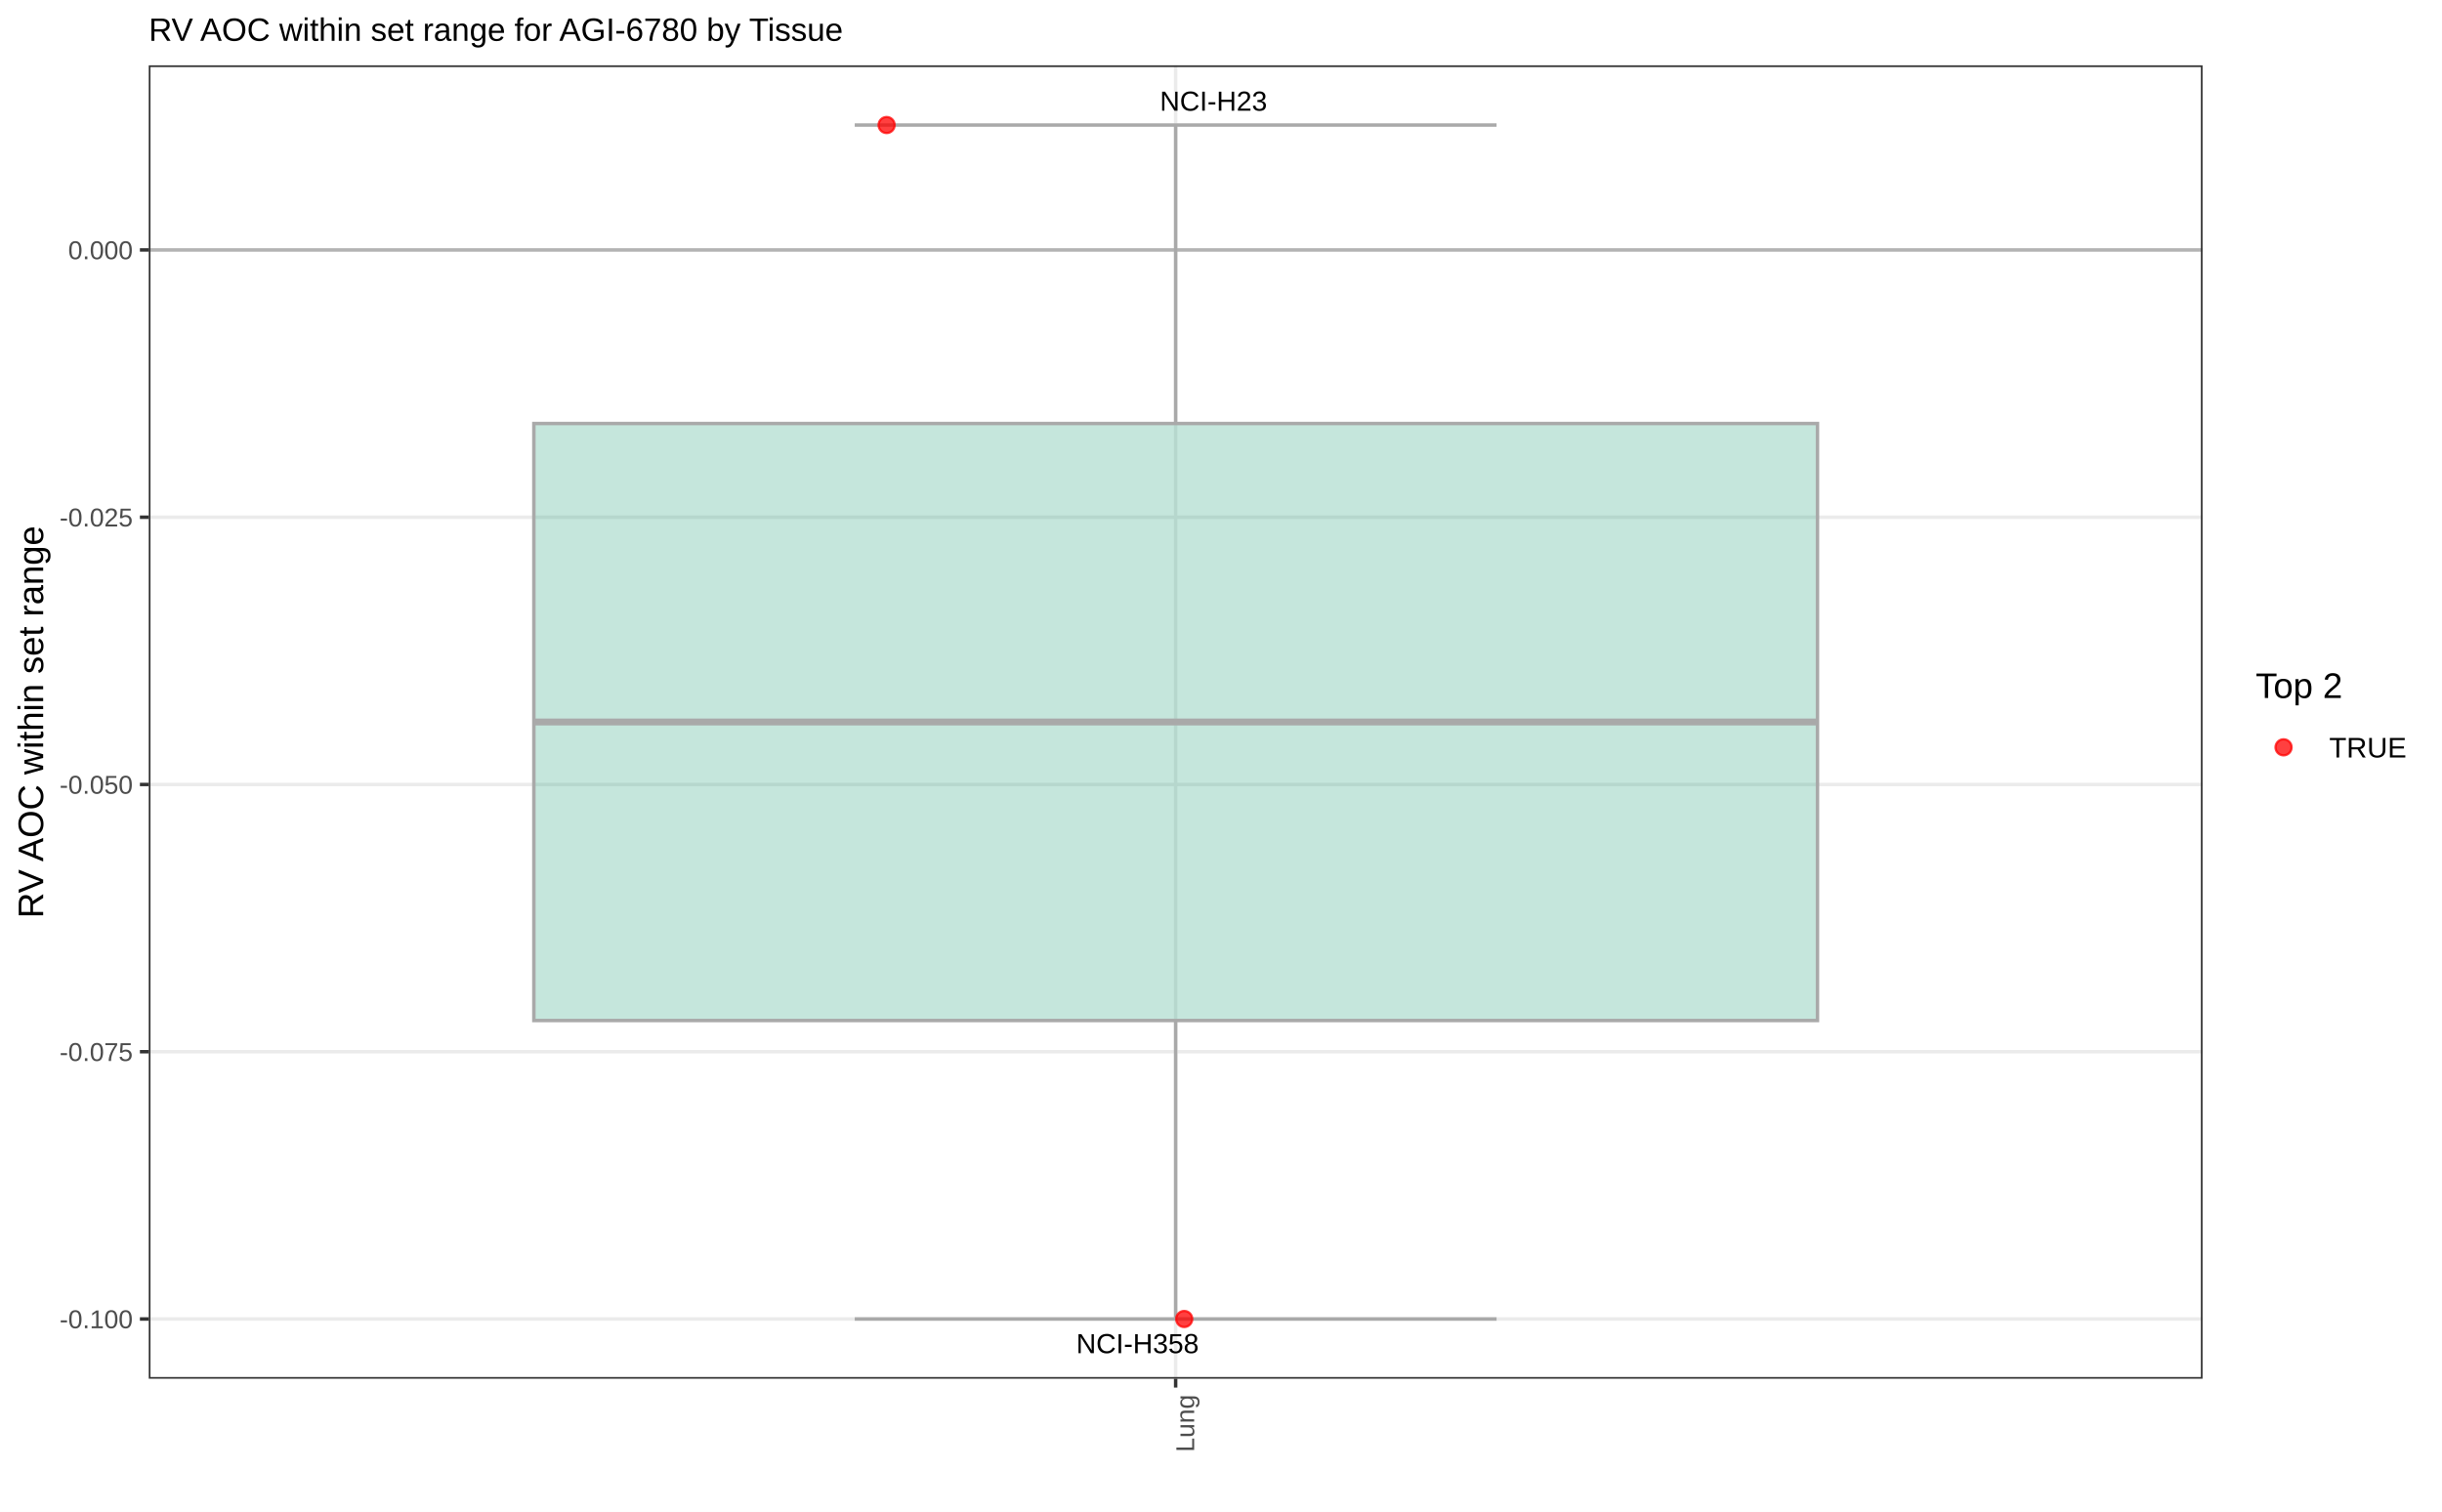
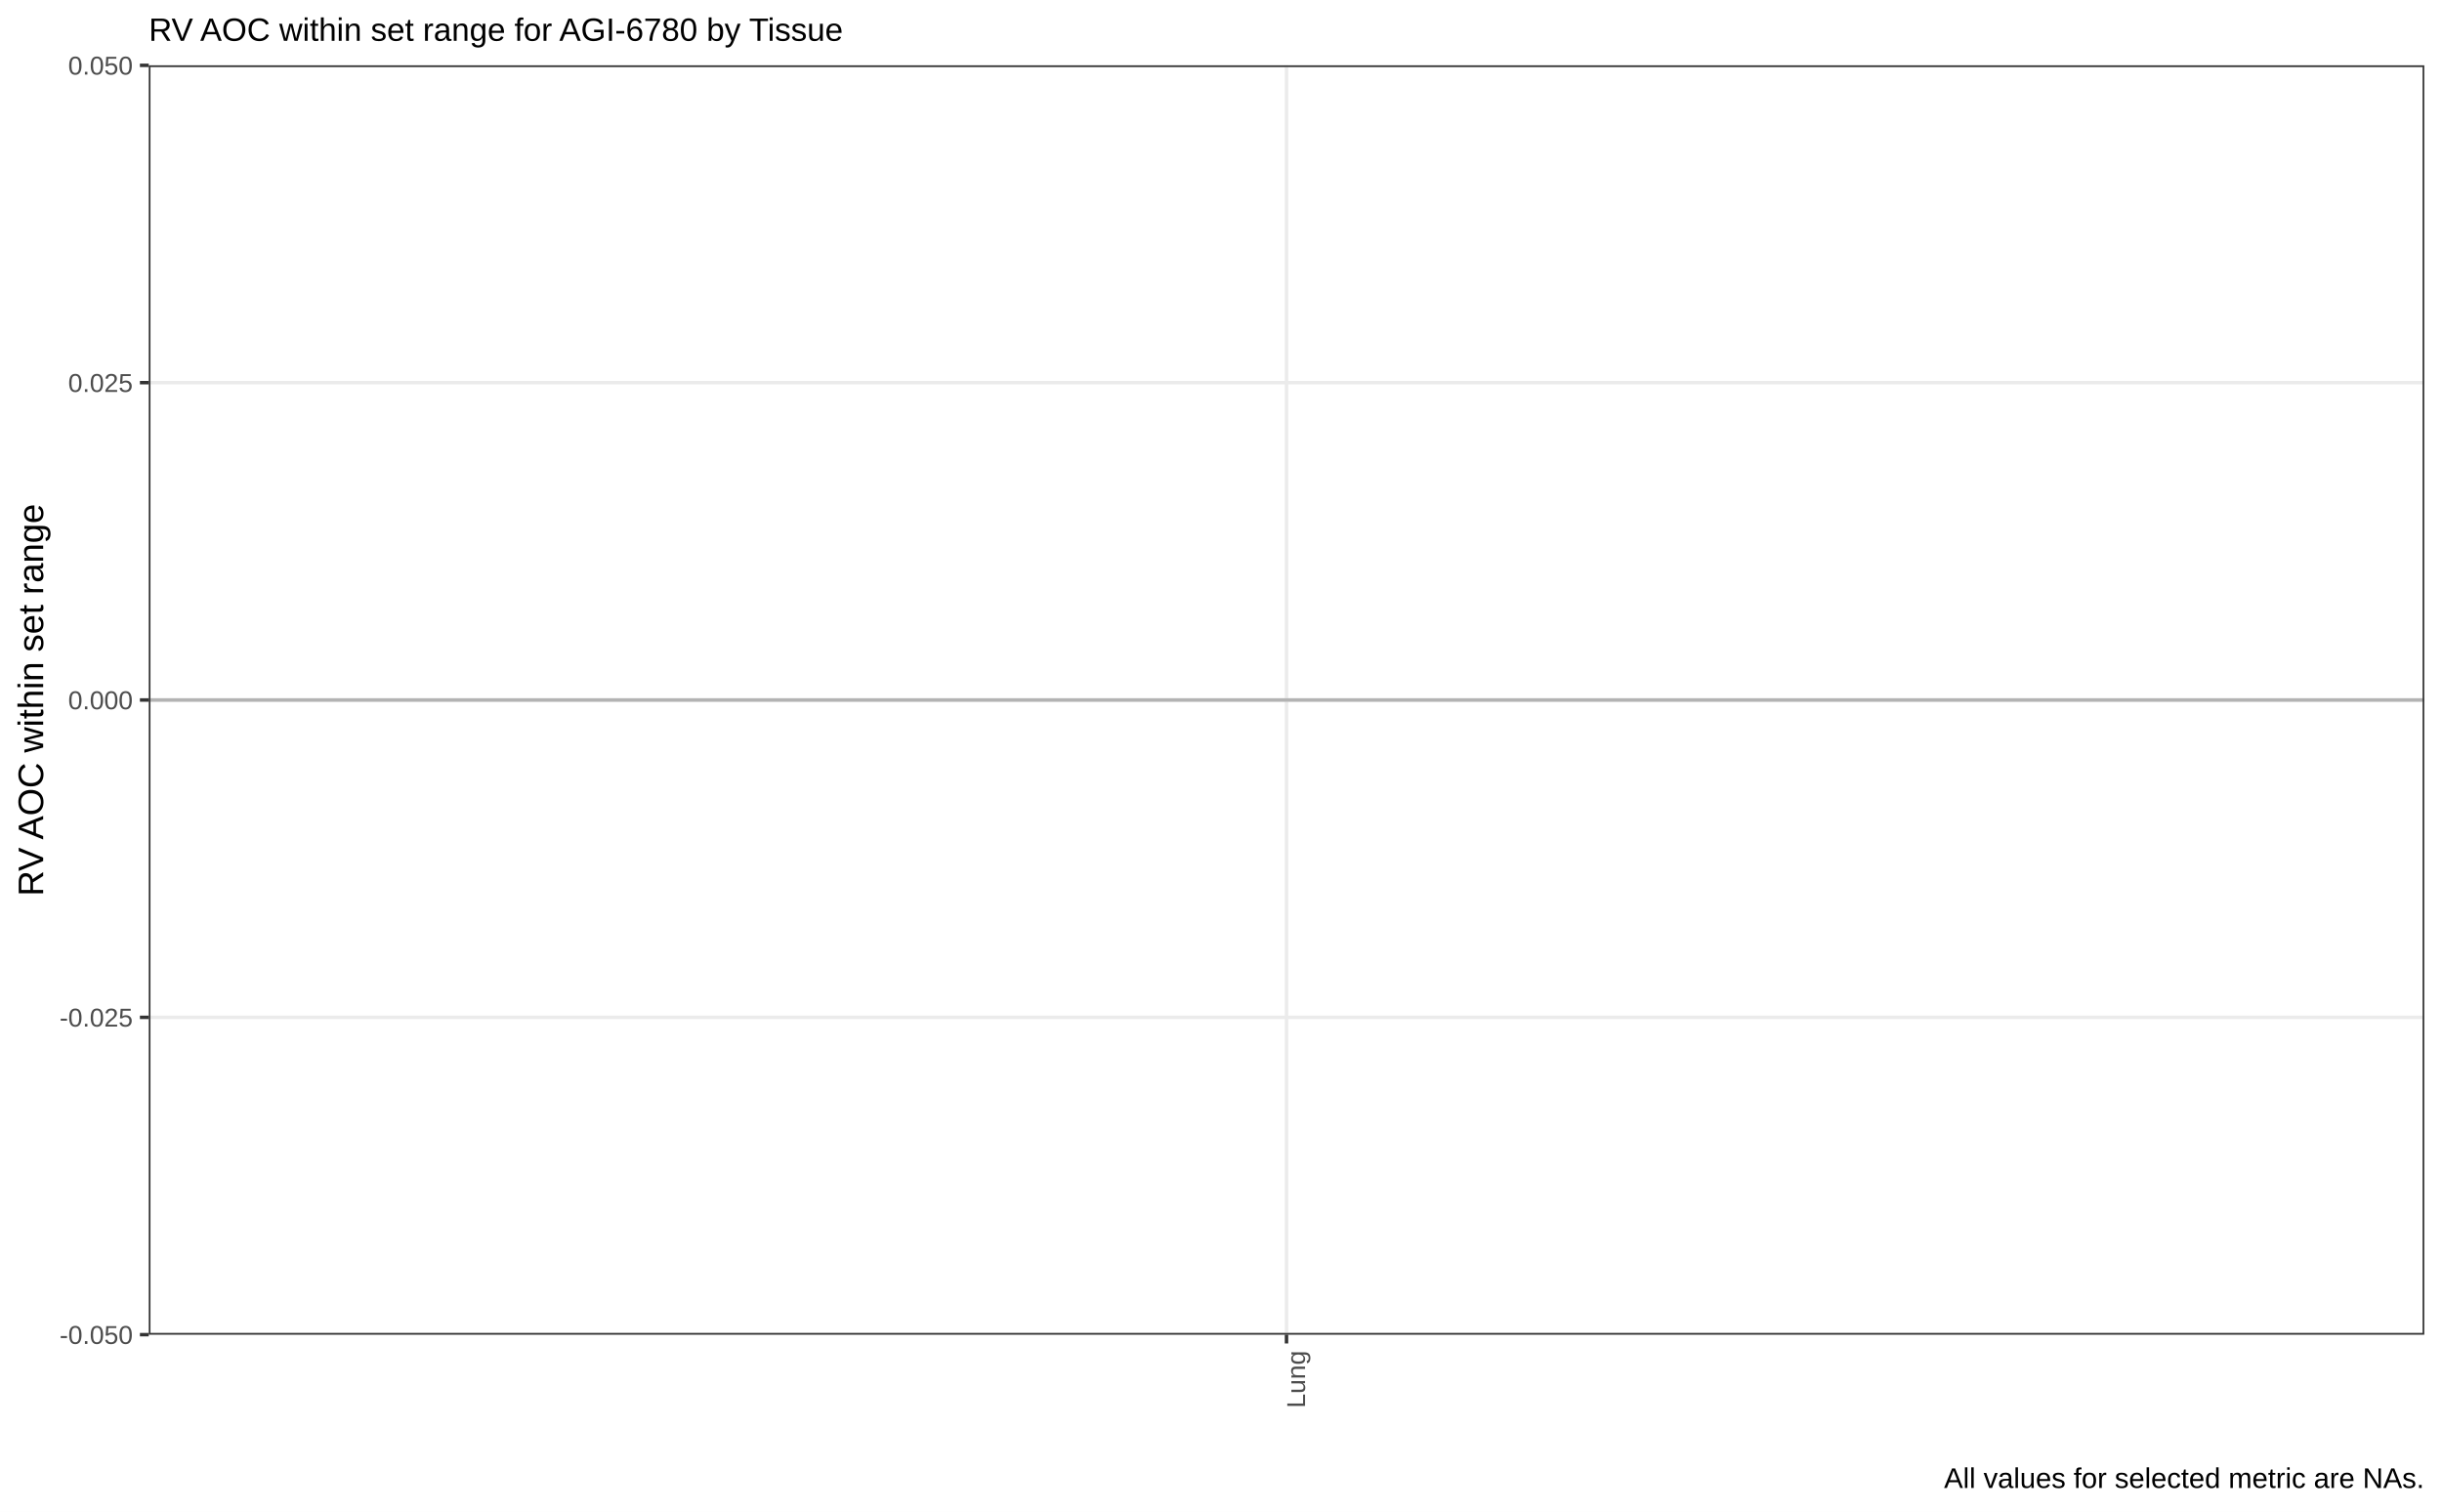
<svg xmlns="http://www.w3.org/2000/svg" width="756.00pt" height="468.00pt" viewBox="0 0 756.00 468.00">
  <g class="svglite">
    <defs>
      <style type="text/css">
    .svglite line, .svglite polyline, .svglite polygon, .svglite path, .svglite rect, .svglite circle {
      fill: none;
      stroke: #000000;
      stroke-linecap: round;
      stroke-linejoin: round;
      stroke-miterlimit: 10.00;
    }
    .svglite text {
      white-space: pre;
    }
    .svglite g.glyphgroup path {
      fill: inherit;
      stroke: none;
    }
  </style>
    </defs>
    <rect width="100%" height="100%" style="stroke: none; fill: #FFFFFF;" />
    <defs>
      <clipPath id="cpMC4wMHw3NTYuMDB8MC4wMHw0NjguMDA=">
        <rect x="0.00" y="0.00" width="756.00" height="468.00" />
      </clipPath>
    </defs>
    <g clip-path="url(#cpMC4wMHw3NTYuMDB8MC4wMHw0NjguMDA=)">
      <rect x="0.00" y="-0" width="756.00" height="468.00" style="stroke-width: 1.07; stroke: #FFFFFF; fill: #FFFFFF;" />
    </g>
    <defs>
-       <clipPath id="cpNDYuMDV8NjgxLjg3fDIwLjIzfDQyNi44NA==">
-         <rect x="46.05" y="20.23" width="635.83" height="406.62" />
+       <clipPath id="cpNDYuMDV8NzUwLjUyfDIwLjIzfDQxMy4yMQ==">
+         <rect x="46.05" y="20.23" width="704.47" height="392.99" />
      </clipPath>
    </defs>
-     <g clip-path="url(#cpNDYuMDV8NjgxLjg3fDIwLjIzfDQyNi44NA==)">
-       <rect x="46.05" y="20.23" width="635.83" height="406.62" style="stroke-width: 1.07; stroke: none; fill: #FFFFFF;" />
-       <polyline points="46.05,408.36 681.87,408.36 " style="stroke-width: 1.07; stroke: #EBEBEB; stroke-linecap: butt;" />
-       <polyline points="46.05,325.61 681.87,325.61 " style="stroke-width: 1.07; stroke: #EBEBEB; stroke-linecap: butt;" />
-       <polyline points="46.05,242.87 681.87,242.87 " style="stroke-width: 1.07; stroke: #EBEBEB; stroke-linecap: butt;" />
-       <polyline points="46.05,160.13 681.87,160.13 " style="stroke-width: 1.07; stroke: #EBEBEB; stroke-linecap: butt;" />
-       <polyline points="46.05,77.38 681.87,77.38 " style="stroke-width: 1.07; stroke: #EBEBEB; stroke-linecap: butt;" />
-       <polyline points="363.96,426.84 363.96,20.23 " style="stroke-width: 1.07; stroke: #EBEBEB; stroke-linecap: butt;" />
-       <line x1="46.05" y1="77.38" x2="681.87" y2="77.38" style="stroke-width: 1.07; stroke: #B3B3B3; stroke-linecap: butt;" />
-       <line x1="264.61" y1="38.71" x2="463.31" y2="38.71" style="stroke-width: 1.07; stroke: #A9A9A9; stroke-linecap: butt;" />
-       <line x1="264.61" y1="408.36" x2="463.31" y2="408.36" style="stroke-width: 1.07; stroke: #A9A9A9; stroke-linecap: butt;" />
-       <line x1="363.96" y1="131.12" x2="363.96" y2="38.71" style="stroke-width: 1.07; stroke: #A9A9A9; stroke-linecap: butt;" />
-       <line x1="363.96" y1="315.95" x2="363.96" y2="408.36" style="stroke-width: 1.07; stroke: #A9A9A9; stroke-linecap: butt;" />
-       <polygon points="165.27,131.12 165.27,315.95 562.66,315.95 562.66,131.12 165.27,131.12 " style="stroke-width: 1.07; stroke: #A9A9A9; stroke-linecap: butt; stroke-linejoin: miter; fill: #1B9E77; fill-opacity: 0.25;" />
-       <line x1="165.27" y1="223.53" x2="562.66" y2="223.53" style="stroke-width: 2.13; stroke: #A9A9A9; stroke-linecap: butt; stroke-linejoin: miter;" />
-       <text x="375.68" y="34.27" text-anchor="middle" style="font-size: 8.54px; font-family: &quot;Arial&quot;;" textLength="33.19px" lengthAdjust="spacingAndGlyphs">NCI-H23</text>
-       <text x="352.16" y="418.94" text-anchor="middle" style="font-size: 8.54px; font-family: &quot;Arial&quot;;" textLength="37.94px" lengthAdjust="spacingAndGlyphs">NCI-H358</text>
-       <circle cx="274.48" cy="38.71" r="2.49" style="stroke-width: 0.71; stroke: #FF0000; stroke-opacity: 0.75; fill: #FF0000; fill-opacity: 0.75;" />
-       <circle cx="366.61" cy="408.36" r="2.49" style="stroke-width: 0.71; stroke: #FF0000; stroke-opacity: 0.75; fill: #FF0000; fill-opacity: 0.75;" />
-       <rect x="46.05" y="20.23" width="635.83" height="406.62" style="stroke-width: 1.07; stroke: #333333;" />
+     <g clip-path="url(#cpNDYuMDV8NzUwLjUyfDIwLjIzfDQxMy4yMQ==)">
+       <rect x="46.05" y="20.23" width="704.47" height="392.99" style="stroke-width: 1.07; stroke: none; fill: #FFFFFF;" />
+       <polyline points="46.05,413.21 750.52,413.21 " style="stroke-width: 1.07; stroke: #EBEBEB; stroke-linecap: butt;" />
+       <polyline points="46.05,314.97 750.52,314.97 " style="stroke-width: 1.07; stroke: #EBEBEB; stroke-linecap: butt;" />
+       <polyline points="46.05,216.72 750.52,216.72 " style="stroke-width: 1.07; stroke: #EBEBEB; stroke-linecap: butt;" />
+       <polyline points="46.05,118.47 750.52,118.47 " style="stroke-width: 1.07; stroke: #EBEBEB; stroke-linecap: butt;" />
+       <polyline points="46.05,20.23 750.52,20.23 " style="stroke-width: 1.07; stroke: #EBEBEB; stroke-linecap: butt;" />
+       <polyline points="398.28,413.21 398.28,20.23 " style="stroke-width: 1.07; stroke: #EBEBEB; stroke-linecap: butt;" />
+       <line x1="46.05" y1="216.72" x2="750.52" y2="216.72" style="stroke-width: 1.07; stroke: #B3B3B3; stroke-linecap: butt;" />
+       <rect x="46.05" y="20.23" width="704.47" height="392.99" style="stroke-width: 1.07; stroke: #333333;" />
    </g>
    <g clip-path="url(#cpMC4wMHw3NTYuMDB8MC4wMHw0NjguMDA=)">
-       <text x="41.12" y="411.22" text-anchor="end" style="font-size: 8.00px;fill: #4D4D4D; font-family: &quot;Arial&quot;;" textLength="22.70px" lengthAdjust="spacingAndGlyphs">-0.100</text>
-       <text x="41.12" y="328.48" text-anchor="end" style="font-size: 8.00px;fill: #4D4D4D; font-family: &quot;Arial&quot;;" textLength="22.70px" lengthAdjust="spacingAndGlyphs">-0.075</text>
-       <text x="41.12" y="245.74" text-anchor="end" style="font-size: 8.00px;fill: #4D4D4D; font-family: &quot;Arial&quot;;" textLength="22.70px" lengthAdjust="spacingAndGlyphs">-0.050</text>
-       <text x="41.12" y="162.99" text-anchor="end" style="font-size: 8.00px;fill: #4D4D4D; font-family: &quot;Arial&quot;;" textLength="22.70px" lengthAdjust="spacingAndGlyphs">-0.025</text>
-       <text x="41.12" y="80.25" text-anchor="end" style="font-size: 8.00px;fill: #4D4D4D; font-family: &quot;Arial&quot;;" textLength="20.03px" lengthAdjust="spacingAndGlyphs">0.000</text>
-       <polyline points="43.31,408.36 46.05,408.36 " style="stroke-width: 1.07; stroke: #333333; stroke-linecap: butt;" />
-       <polyline points="43.31,325.61 46.05,325.61 " style="stroke-width: 1.07; stroke: #333333; stroke-linecap: butt;" />
-       <polyline points="43.31,242.87 46.05,242.87 " style="stroke-width: 1.07; stroke: #333333; stroke-linecap: butt;" />
-       <polyline points="43.31,160.13 46.05,160.13 " style="stroke-width: 1.07; stroke: #333333; stroke-linecap: butt;" />
-       <polyline points="43.31,77.38 46.05,77.38 " style="stroke-width: 1.07; stroke: #333333; stroke-linecap: butt;" />
-       <polyline points="363.96,429.58 363.96,426.84 " style="stroke-width: 1.07; stroke: #333333; stroke-linecap: butt;" />
-       <text transform="translate(369.69,431.77) rotate(-90)" text-anchor="end" style="font-size: 8.00px;fill: #4D4D4D; font-family: &quot;Arial&quot;;" textLength="17.81px" lengthAdjust="spacingAndGlyphs">Lung</text>
-       <text transform="translate(13.36,223.53) rotate(-90)" text-anchor="middle" style="font-size: 11.00px; font-family: &quot;Arial&quot;;" textLength="121.53px" lengthAdjust="spacingAndGlyphs">RV AOC within set range</text>
-       <rect x="692.83" y="201.58" width="57.69" height="43.91" style="stroke-width: 1.07; stroke: none; fill: #FFFFFF;" />
-       <text x="698.31" y="216.09" style="font-size: 11.00px; font-family: &quot;Arial&quot;;" textLength="26.94px" lengthAdjust="spacingAndGlyphs">Top 2</text>
-       <rect x="698.31" y="222.73" width="17.28" height="17.28" style="stroke-width: 1.07; stroke: none; fill: #FFFFFF;" />
-       <circle cx="706.95" cy="231.37" r="2.49" style="stroke-width: 0.71; stroke: #FF0000; stroke-opacity: 0.75; fill: #FF0000; fill-opacity: 0.75;" />
-       <text x="721.07" y="234.52" style="font-size: 8.80px; font-family: &quot;Arial&quot;;" textLength="23.97px" lengthAdjust="spacingAndGlyphs">TRUE</text>
+       <text x="41.12" y="416.08" text-anchor="end" style="font-size: 8.00px;fill: #4D4D4D; font-family: &quot;Arial&quot;;" textLength="22.70px" lengthAdjust="spacingAndGlyphs">-0.050</text>
+       <text x="41.12" y="317.83" text-anchor="end" style="font-size: 8.00px;fill: #4D4D4D; font-family: &quot;Arial&quot;;" textLength="22.70px" lengthAdjust="spacingAndGlyphs">-0.025</text>
+       <text x="41.12" y="219.58" text-anchor="end" style="font-size: 8.00px;fill: #4D4D4D; font-family: &quot;Arial&quot;;" textLength="20.03px" lengthAdjust="spacingAndGlyphs">0.000</text>
+       <text x="41.12" y="121.34" text-anchor="end" style="font-size: 8.00px;fill: #4D4D4D; font-family: &quot;Arial&quot;;" textLength="20.03px" lengthAdjust="spacingAndGlyphs">0.025</text>
+       <text x="41.12" y="23.09" text-anchor="end" style="font-size: 8.00px;fill: #4D4D4D; font-family: &quot;Arial&quot;;" textLength="20.03px" lengthAdjust="spacingAndGlyphs">0.050</text>
+       <polyline points="43.31,413.21 46.05,413.21 " style="stroke-width: 1.07; stroke: #333333; stroke-linecap: butt;" />
+       <polyline points="43.31,314.97 46.05,314.97 " style="stroke-width: 1.07; stroke: #333333; stroke-linecap: butt;" />
+       <polyline points="43.31,216.72 46.05,216.72 " style="stroke-width: 1.07; stroke: #333333; stroke-linecap: butt;" />
+       <polyline points="43.31,118.47 46.05,118.47 " style="stroke-width: 1.07; stroke: #333333; stroke-linecap: butt;" />
+       <polyline points="43.31,20.23 46.05,20.23 " style="stroke-width: 1.07; stroke: #333333; stroke-linecap: butt;" />
+       <polyline points="398.28,415.95 398.28,413.21 " style="stroke-width: 1.07; stroke: #333333; stroke-linecap: butt;" />
+       <text transform="translate(404.02,418.14) rotate(-90)" text-anchor="end" style="font-size: 8.00px;fill: #4D4D4D; font-family: &quot;Arial&quot;;" textLength="17.81px" lengthAdjust="spacingAndGlyphs">Lung</text>
+       <text transform="translate(13.36,216.72) rotate(-90)" text-anchor="middle" style="font-size: 11.00px; font-family: &quot;Arial&quot;;" textLength="121.53px" lengthAdjust="spacingAndGlyphs">RV AOC within set range</text>
      <text x="46.05" y="12.64" style="font-size: 10.00px; font-family: &quot;Arial&quot;;" textLength="214.95px" lengthAdjust="spacingAndGlyphs">RV AOC within set range for AGI-6780 by Tissue</text>
+       <text x="750.52" y="460.67" text-anchor="end" style="font-size: 8.80px; font-family: &quot;Arial&quot;;" textLength="148.58px" lengthAdjust="spacingAndGlyphs">All values for selected metric are NAs.</text>
    </g>
  </g>
</svg>
